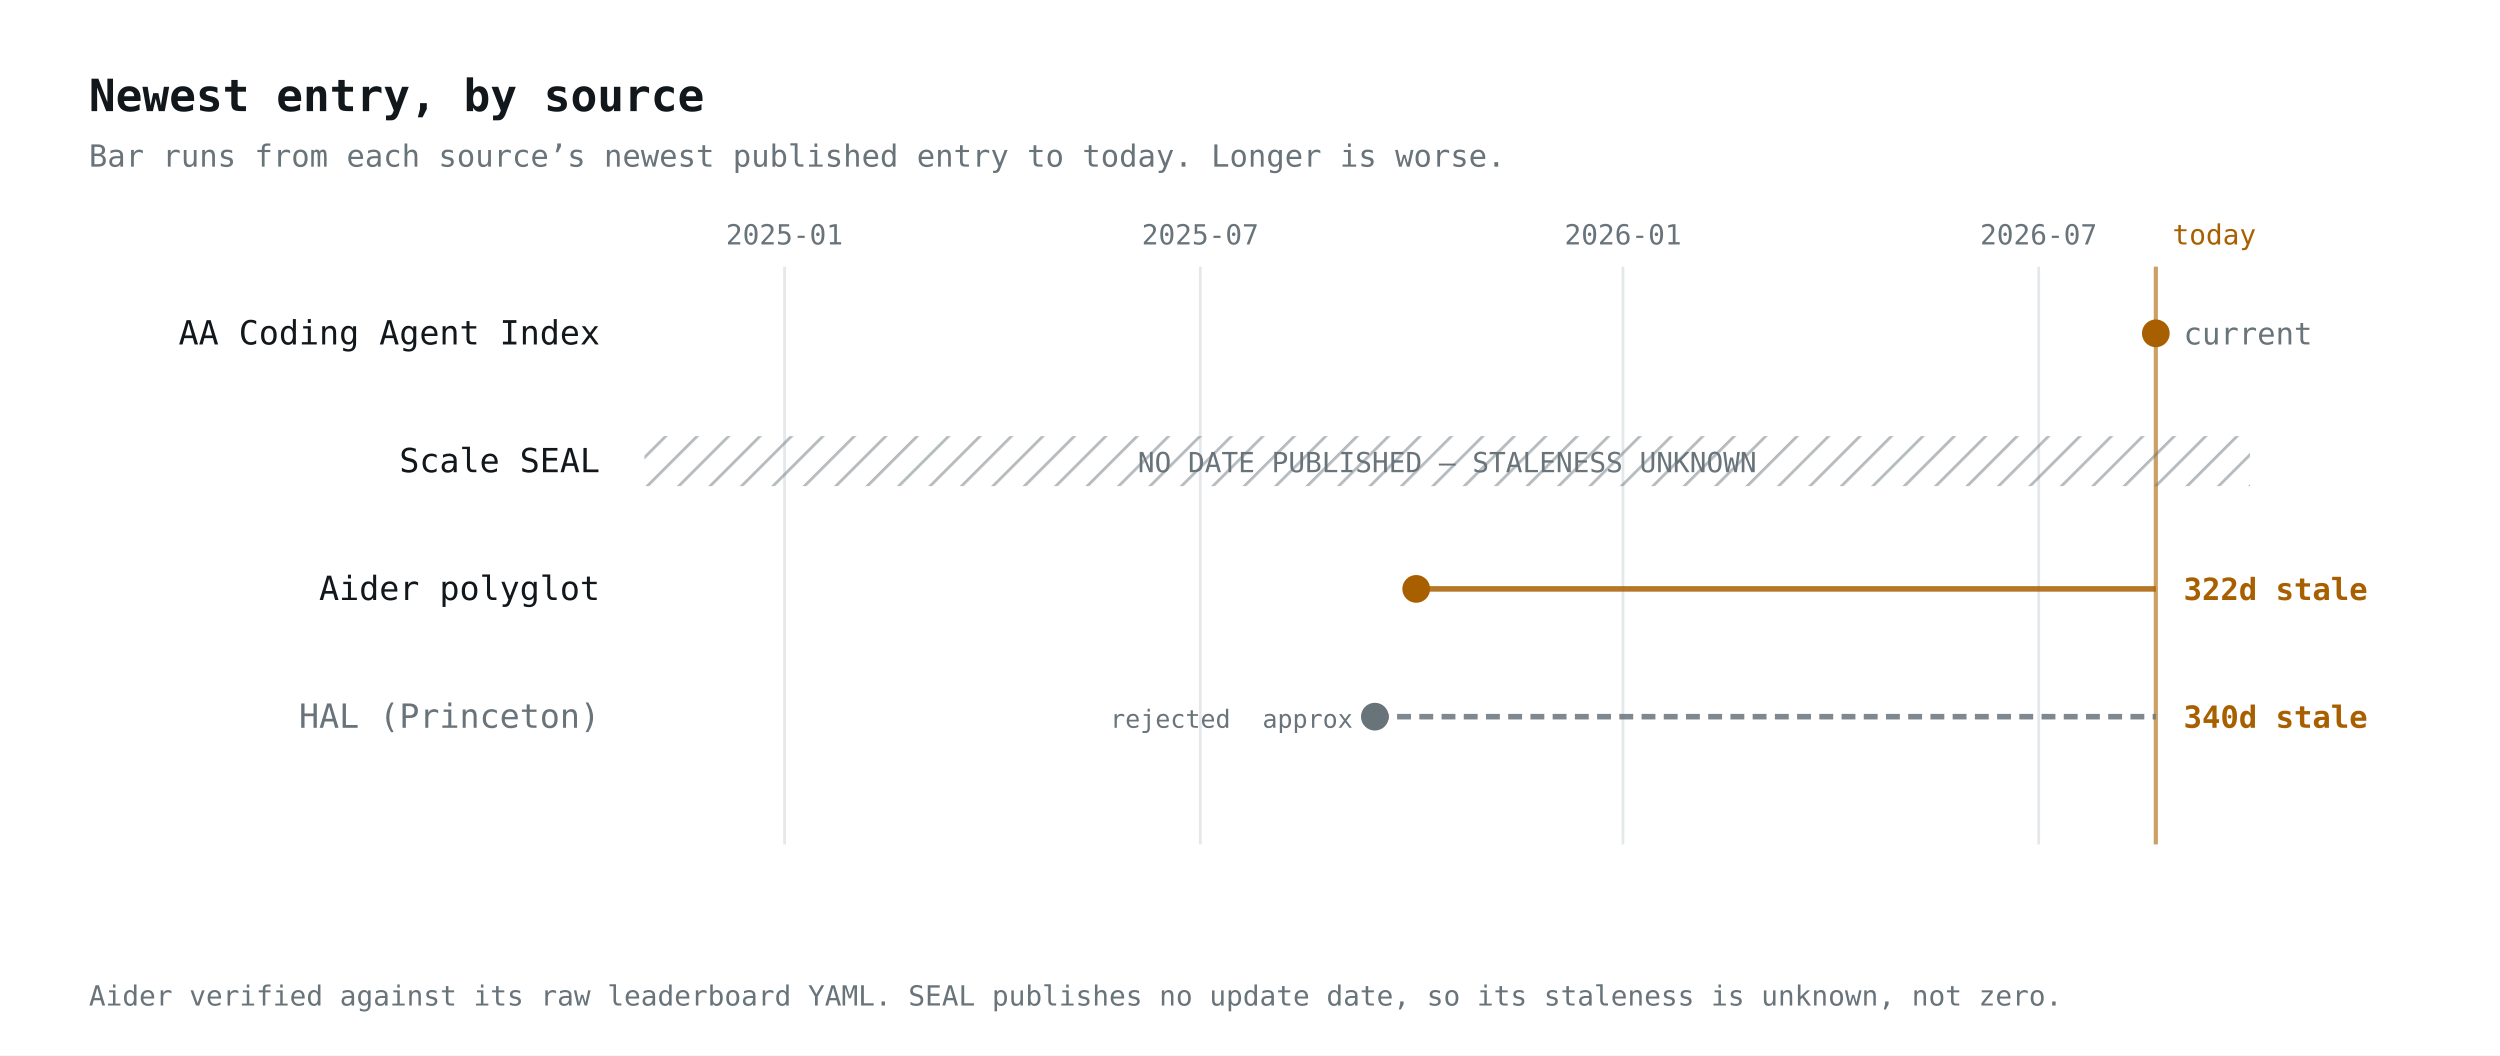
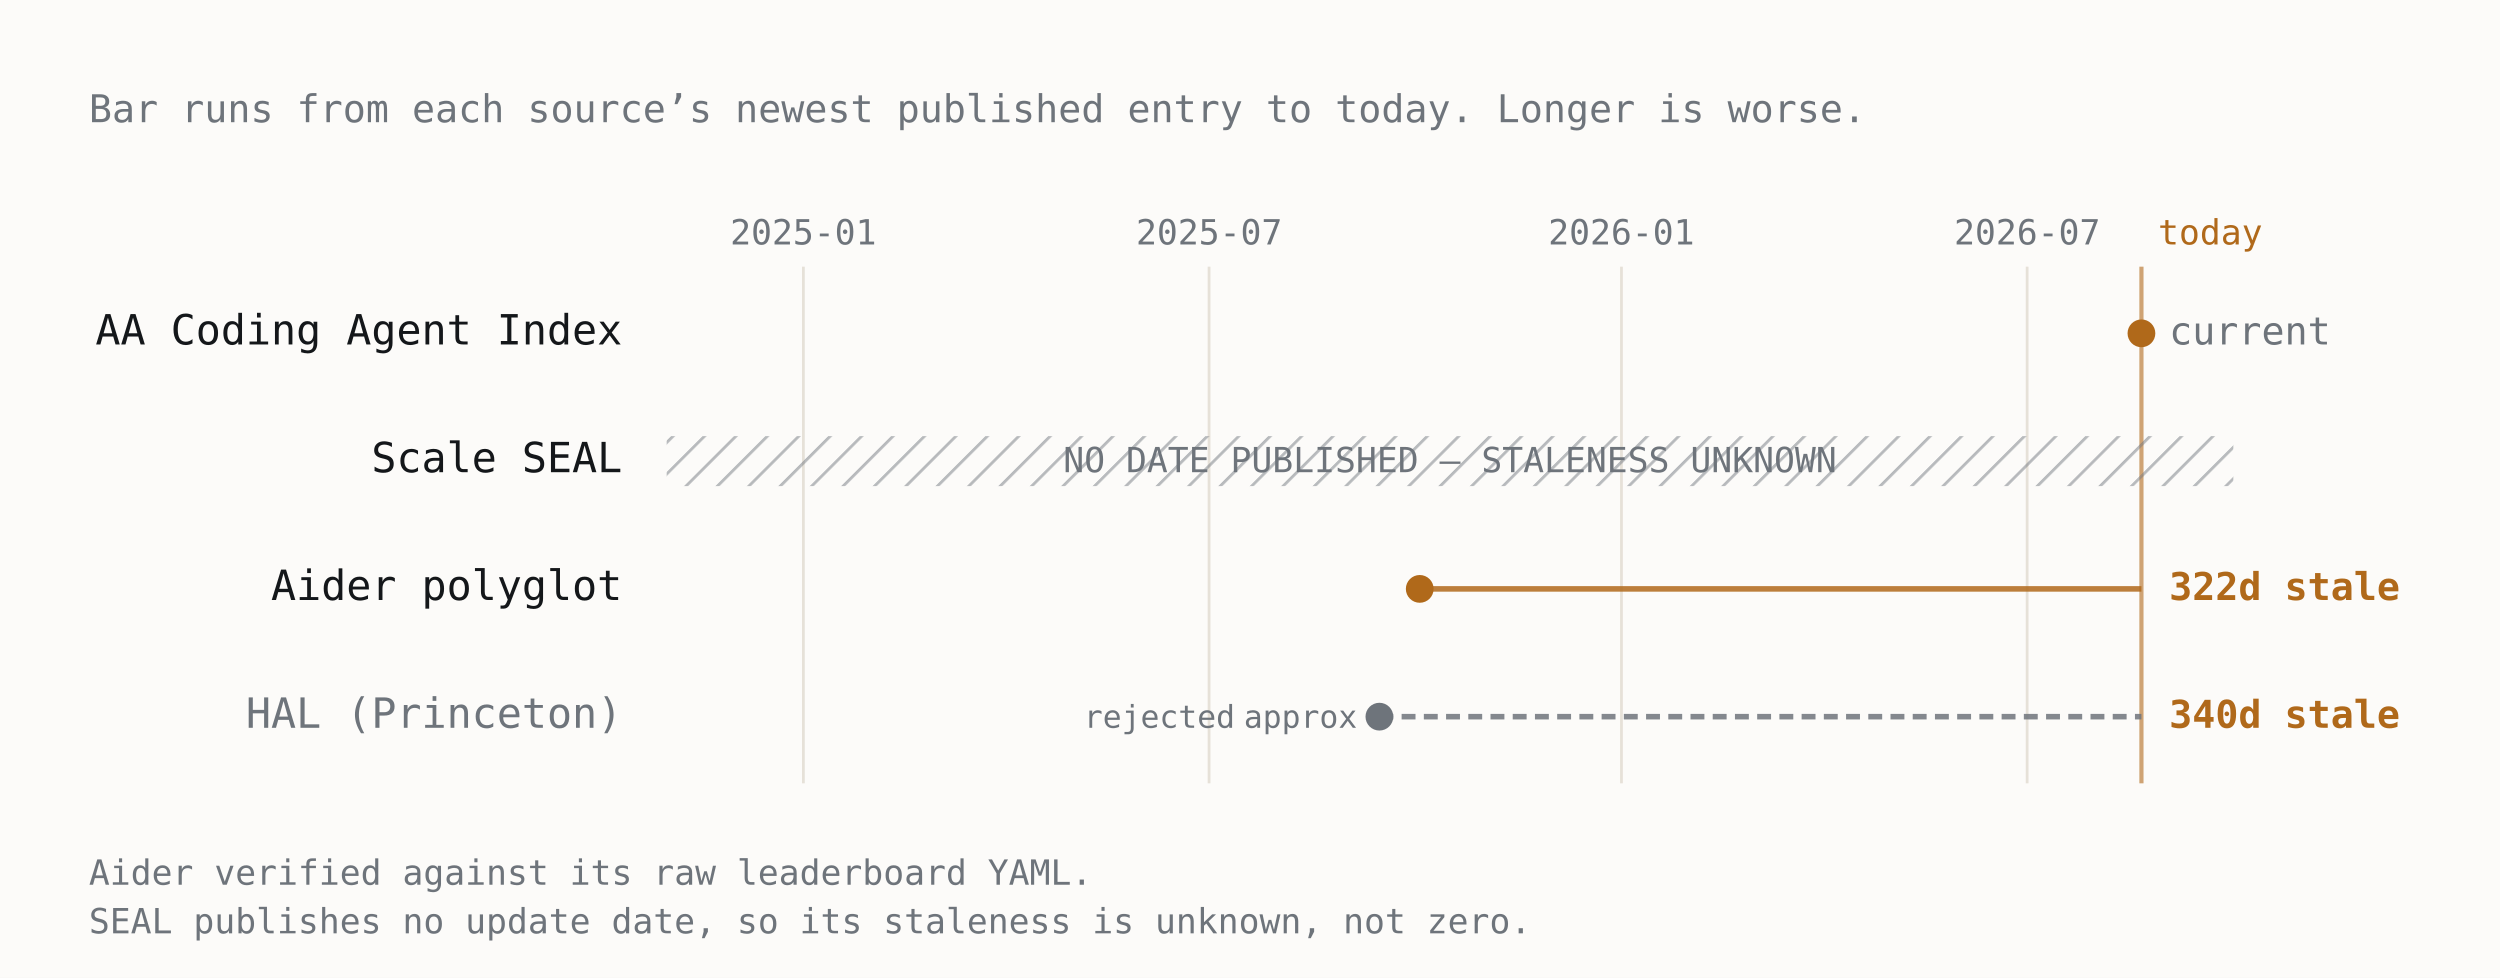
- <svg xmlns="http://www.w3.org/2000/svg" width="900" height="380" viewBox="0 0 900 380" role="img" aria-label="Newest entry, by source">
-   <rect width="900" height="380" fill="#FFFFFF" />
-   <text x="32.0" y="40.0" fill="#11171B" font-family="JetBrains Mono, SFMono-Regular, Menlo, Consolas, monospace" font-size="16" font-weight="700" text-anchor="start">Newest entry, by source</text>
-   <text x="32.0" y="60.0" fill="#68737A" font-family="JetBrains Mono, SFMono-Regular, Menlo, Consolas, monospace" font-size="11" font-weight="400" text-anchor="start">Bar runs from each source’s newest published entry to today. Longer is worse.</text>
-   <defs>
-     <pattern id="hatch" width="8" height="8" patternTransform="rotate(45)" patternUnits="userSpaceOnUse">
-       <line x1="0" y1="0" x2="0" y2="8" stroke="#68737A" stroke-width="2" />
-     </pattern>
-   </defs>
-   <line x1="282.441" y1="96" x2="282.441" y2="304" stroke="#E4E8EB" />
-   <text x="282.4" y="88.0" fill="#68737A" font-family="JetBrains Mono, SFMono-Regular, Menlo, Consolas, monospace" font-size="10" font-weight="400" text-anchor="middle">2025-01</text>
-   <line x1="432.109" y1="96" x2="432.109" y2="304" stroke="#E4E8EB" />
-   <text x="432.1" y="88.0" fill="#68737A" font-family="JetBrains Mono, SFMono-Regular, Menlo, Consolas, monospace" font-size="10" font-weight="400" text-anchor="middle">2025-07</text>
-   <line x1="584.258" y1="96" x2="584.258" y2="304" stroke="#E4E8EB" />
-   <text x="584.3" y="88.0" fill="#68737A" font-family="JetBrains Mono, SFMono-Regular, Menlo, Consolas, monospace" font-size="10" font-weight="400" text-anchor="middle">2026-01</text>
-   <line x1="733.926" y1="96" x2="733.926" y2="304" stroke="#E4E8EB" />
-   <text x="733.9" y="88.0" fill="#68737A" font-family="JetBrains Mono, SFMono-Regular, Menlo, Consolas, monospace" font-size="10" font-weight="400" text-anchor="middle">2026-07</text>
-   <line x1="776.097" y1="96" x2="776.097" y2="304" stroke="#A85F00" stroke-width="1.5" opacity="0.6" />
-   <text x="782.1" y="88.0" fill="#A85F00" font-family="JetBrains Mono, SFMono-Regular, Menlo, Consolas, monospace" font-size="10" font-weight="400" text-anchor="start">today</text>
-   <text x="216.0" y="124.0" fill="#11171B" font-family="JetBrains Mono, SFMono-Regular, Menlo, Consolas, monospace" font-size="12" font-weight="400" text-anchor="end">AA Coding Agent Index</text>
-   <line x1="776.097" y1="120" x2="776.097" y2="120" stroke="#A85F00" stroke-width="3" opacity="1" stroke-dasharray="" />
-   <circle cx="776.097" cy="120" r="5" fill="#A85F00" />
-   <text x="786.1" y="124.0" fill="#68737A" font-family="JetBrains Mono, SFMono-Regular, Menlo, Consolas, monospace" font-size="11" font-weight="400" text-anchor="start">current</text>
-   <text x="216.0" y="170.0" fill="#11171B" font-family="JetBrains Mono, SFMono-Regular, Menlo, Consolas, monospace" font-size="12" font-weight="400" text-anchor="end">Scale SEAL</text>
-   <rect x="232" y="157" width="578" height="18" fill="url(#hatch)" opacity="0.5" />
-   <text x="521.0" y="170.0" fill="#68737A" font-family="JetBrains Mono, SFMono-Regular, Menlo, Consolas, monospace" font-size="10" font-weight="400" text-anchor="middle">NO DATE PUBLISHED — STALENESS UNKNOWN</text>
-   <text x="216.0" y="216.0" fill="#11171B" font-family="JetBrains Mono, SFMono-Regular, Menlo, Consolas, monospace" font-size="12" font-weight="400" text-anchor="end">Aider polyglot</text>
-   <line x1="509.837" y1="212" x2="776.097" y2="212" stroke="#A85F00" stroke-width="2" opacity="0.85" stroke-dasharray="" />
-   <circle cx="509.837" cy="212" r="5" fill="#A85F00" />
-   <text x="786.1" y="216.0" fill="#A85F00" font-family="JetBrains Mono, SFMono-Regular, Menlo, Consolas, monospace" font-size="11" font-weight="700" text-anchor="start">322d stale</text>
-   <text x="216.0" y="262.0" fill="#68737A" font-family="JetBrains Mono, SFMono-Regular, Menlo, Consolas, monospace" font-size="12" font-weight="400" text-anchor="end">HAL (Princeton)</text>
-   <line x1="494.953" y1="258" x2="776.097" y2="258" stroke="#68737A" stroke-width="2" opacity="0.85" stroke-dasharray="5 3" />
-   <circle cx="494.953" cy="258" r="5" fill="#68737A" />
-   <text x="786.1" y="262.0" fill="#A85F00" font-family="JetBrains Mono, SFMono-Regular, Menlo, Consolas, monospace" font-size="11" font-weight="700" text-anchor="start">340d stale</text>
-   <text x="487.0" y="262.0" fill="#68737A" font-family="JetBrains Mono, SFMono-Regular, Menlo, Consolas, monospace" font-size="9" font-weight="400" text-anchor="end">approx</text>
-   <text x="443.0" y="262.0" fill="#68737A" font-family="JetBrains Mono, SFMono-Regular, Menlo, Consolas, monospace" font-size="9" font-weight="400" text-anchor="end">rejected</text>
-   <text x="32.0" y="362.0" fill="#68737A" font-family="JetBrains Mono, SFMono-Regular, Menlo, Consolas, monospace" font-size="10" font-weight="400" text-anchor="start">Aider verified against its raw leaderboard YAML. SEAL publishes no update date, so its staleness is unknown, not zero.</text>
+ <svg xmlns="http://www.w3.org/2000/svg" width="900" height="352" viewBox="0 0 900 352" role="img" aria-label="Newest entry, by source">
+   <rect width="900" height="352" fill="#FCFBF9" />
+   <text x="32.0" y="44.0" fill="#6E747B" font-family="JetBrains Mono, SFMono-Regular, Menlo, Consolas, monospace" font-size="13.8" font-weight="400" text-anchor="start">Bar runs from each source’s newest published entry to today. Longer is worse.</text>
+   <g transform="translate(0,-20)">
+     <defs>
+       <pattern id="hatch" width="8" height="8" patternTransform="rotate(45)" patternUnits="userSpaceOnUse">
+         <line x1="0" y1="0" x2="0" y2="8" stroke="#6E747B" stroke-width="2" />
+       </pattern>
+     </defs>
+     <line x1="289.219" y1="116" x2="289.219" y2="302" stroke="#E6E1D8" />
+     <text x="289.2" y="108.0" fill="#6E747B" font-family="JetBrains Mono, SFMono-Regular, Menlo, Consolas, monospace" font-size="12.5" font-weight="400" text-anchor="middle">2025-01</text>
+     <line x1="435.262" y1="116" x2="435.262" y2="302" stroke="#E6E1D8" />
+     <text x="435.3" y="108.0" fill="#6E747B" font-family="JetBrains Mono, SFMono-Regular, Menlo, Consolas, monospace" font-size="12.5" font-weight="400" text-anchor="middle">2025-07</text>
+     <line x1="583.725" y1="116" x2="583.725" y2="302" stroke="#E6E1D8" />
+     <text x="583.7" y="108.0" fill="#6E747B" font-family="JetBrains Mono, SFMono-Regular, Menlo, Consolas, monospace" font-size="12.5" font-weight="400" text-anchor="middle">2026-01</text>
+     <line x1="729.768" y1="116" x2="729.768" y2="302" stroke="#E6E1D8" />
+     <text x="729.8" y="108.0" fill="#6E747B" font-family="JetBrains Mono, SFMono-Regular, Menlo, Consolas, monospace" font-size="12.5" font-weight="400" text-anchor="middle">2026-07</text>
+     <line x1="770.918" y1="116" x2="770.918" y2="302" stroke="#B0691A" stroke-width="1.5" opacity="0.6" />
+     <text x="776.9" y="108.0" fill="#B0691A" font-family="JetBrains Mono, SFMono-Regular, Menlo, Consolas, monospace" font-size="12.5" font-weight="400" text-anchor="start">today</text>
+     <text x="224.0" y="144.0" fill="#14171A" font-family="JetBrains Mono, SFMono-Regular, Menlo, Consolas, monospace" font-size="15.0" font-weight="400" text-anchor="end">AA Coding Agent Index</text>
+     <line x1="770.918" y1="140" x2="770.918" y2="140" stroke="#B0691A" stroke-width="3" opacity="1" stroke-dasharray="" />
+     <circle cx="770.918" cy="140" r="5" fill="#B0691A" />
+     <text x="780.9" y="144.0" fill="#6E747B" font-family="JetBrains Mono, SFMono-Regular, Menlo, Consolas, monospace" font-size="13.8" font-weight="400" text-anchor="start">current</text>
+     <text x="224.0" y="190.0" fill="#14171A" font-family="JetBrains Mono, SFMono-Regular, Menlo, Consolas, monospace" font-size="15.0" font-weight="400" text-anchor="end">Scale SEAL</text>
+     <rect x="240" y="177" width="564" height="18" fill="url(#hatch)" opacity="0.5" />
+     <text x="522.0" y="190.0" fill="#6E747B" font-family="JetBrains Mono, SFMono-Regular, Menlo, Consolas, monospace" font-size="12.5" font-weight="400" text-anchor="middle">NO DATE PUBLISHED — STALENESS UNKNOWN</text>
+     <text x="224.0" y="236.0" fill="#14171A" font-family="JetBrains Mono, SFMono-Regular, Menlo, Consolas, monospace" font-size="15.0" font-weight="400" text-anchor="end">Aider polyglot</text>
+     <line x1="511.107" y1="232" x2="770.918" y2="232" stroke="#B0691A" stroke-width="2" opacity="0.85" stroke-dasharray="" />
+     <circle cx="511.107" cy="232" r="5" fill="#B0691A" />
+     <text x="780.9" y="236.0" fill="#B0691A" font-family="JetBrains Mono, SFMono-Regular, Menlo, Consolas, monospace" font-size="13.8" font-weight="700" text-anchor="start">322d stale</text>
+     <text x="224.0" y="282.0" fill="#6E747B" font-family="JetBrains Mono, SFMono-Regular, Menlo, Consolas, monospace" font-size="15.0" font-weight="400" text-anchor="end">HAL (Princeton)</text>
+     <line x1="496.584" y1="278" x2="770.918" y2="278" stroke="#6E747B" stroke-width="2" opacity="0.85" stroke-dasharray="5 3" />
+     <circle cx="496.584" cy="278" r="5" fill="#6E747B" />
+     <text x="780.9" y="282.0" fill="#B0691A" font-family="JetBrains Mono, SFMono-Regular, Menlo, Consolas, monospace" font-size="13.8" font-weight="700" text-anchor="start">340d stale</text>
+     <text x="488.6" y="282.0" fill="#6E747B" font-family="JetBrains Mono, SFMono-Regular, Menlo, Consolas, monospace" font-size="11.3" font-weight="400" text-anchor="end">approx</text>
+     <text x="444.6" y="282.0" fill="#6E747B" font-family="JetBrains Mono, SFMono-Regular, Menlo, Consolas, monospace" font-size="11.3" font-weight="400" text-anchor="end">rejected</text>
+   </g>
+   <text x="32.0" y="318.5" fill="#6E747B" font-family="JetBrains Mono, SFMono-Regular, Menlo, Consolas, monospace" font-size="12.5" font-weight="400" text-anchor="start">Aider verified against its raw leaderboard YAML.</text>
+   <text x="32.0" y="336.0" fill="#6E747B" font-family="JetBrains Mono, SFMono-Regular, Menlo, Consolas, monospace" font-size="12.5" font-weight="400" text-anchor="start">SEAL publishes no update date, so its staleness is unknown, not zero.</text>
</svg>
